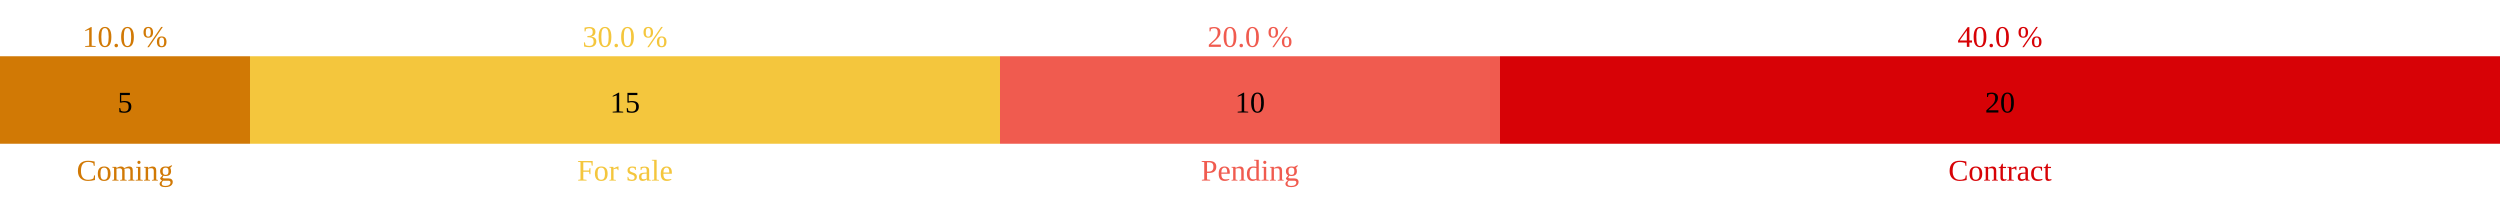
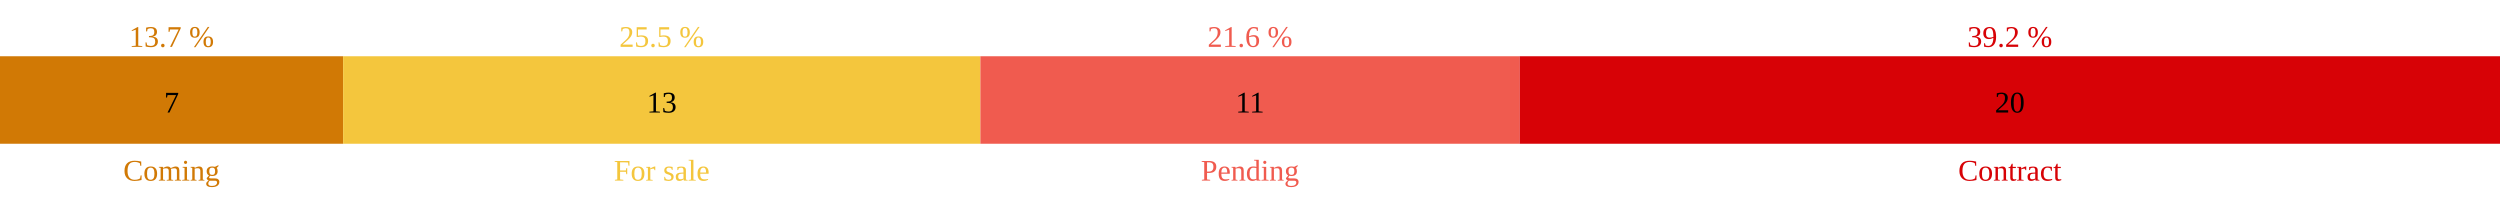
<svg xmlns="http://www.w3.org/2000/svg" width="1000" height="80">
-   <rect class="rect-stacked" x="0" y="22.5" height="35" width="100" style="fill: #d17905;" />
-   <rect class="rect-stacked" x="100" y="22.5" height="35" width="300" style="fill: #f4c63d;" />
-   <rect class="rect-stacked" x="400" y="22.5" height="35" width="200" style="fill: #f05b4f;" />
-   <rect class="rect-stacked" x="600" y="22.5" height="35" width="400" style="fill: #d70206;" />
-   <text class="text-value" text-anchor="middle" x="50" y="45">5</text>
-   <text class="text-value" text-anchor="middle" x="250" y="45">15</text>
-   <text class="text-value" text-anchor="middle" x="500" y="45">10</text>
-   <text class="text-value" text-anchor="middle" x="800" y="45">20</text>
-   <text class="text-percent" text-anchor="middle" x="50" y="18.75" style="fill: #d17905;">10.0 %</text>
-   <text class="text-percent" text-anchor="middle" x="250" y="18.75" style="fill: #f4c63d;">30.0 %</text>
-   <text class="text-percent" text-anchor="middle" x="500" y="18.75" style="fill: #f05b4f;">20.0 %</text>
-   <text class="text-percent" text-anchor="middle" x="800" y="18.75" style="fill: #d70206;">40.0 %</text>
-   <text class="text-label" text-anchor="middle" x="50" y="72.25" style="fill: #d17905;">Coming</text>
-   <text class="text-label" text-anchor="middle" x="250" y="72.25" style="fill: #f4c63d;">For sale</text>
+   <rect class="rect-stacked" x="0" y="22.5" height="35" width="137.255" style="fill: #d17905;" />
+   <rect class="rect-stacked" x="137.255" y="22.5" height="35" width="254.902" style="fill: #f4c63d;" />
+   <rect class="rect-stacked" x="392.157" y="22.5" height="35" width="215.686" style="fill: #f05b4f;" />
+   <rect class="rect-stacked" x="607.843" y="22.5" height="35" width="392.157" style="fill: #d70206;" />
+   <text class="text-value" text-anchor="middle" x="68.627" y="45">7</text>
+   <text class="text-value" text-anchor="middle" x="264.706" y="45">13</text>
+   <text class="text-value" text-anchor="middle" x="500" y="45">11</text>
+   <text class="text-value" text-anchor="middle" x="803.922" y="45">20</text>
+   <text class="text-percent" text-anchor="middle" x="68.627" y="18.75" style="fill: #d17905;">13.7 %</text>
+   <text class="text-percent" text-anchor="middle" x="264.706" y="18.75" style="fill: #f4c63d;">25.5 %</text>
+   <text class="text-percent" text-anchor="middle" x="500" y="18.75" style="fill: #f05b4f;">21.6 %</text>
+   <text class="text-percent" text-anchor="middle" x="803.922" y="18.75" style="fill: #d70206;">39.2 %</text>
+   <text class="text-label" text-anchor="middle" x="68.627" y="72.25" style="fill: #d17905;">Coming</text>
+   <text class="text-label" text-anchor="middle" x="264.706" y="72.25" style="fill: #f4c63d;">For sale</text>
  <text class="text-label" text-anchor="middle" x="500" y="72.25" style="fill: #f05b4f;">Pending</text>
-   <text class="text-label" text-anchor="middle" x="800" y="72.25" style="fill: #d70206;">Contract</text>
+   <text class="text-label" text-anchor="middle" x="803.922" y="72.25" style="fill: #d70206;">Contract</text>
</svg>
